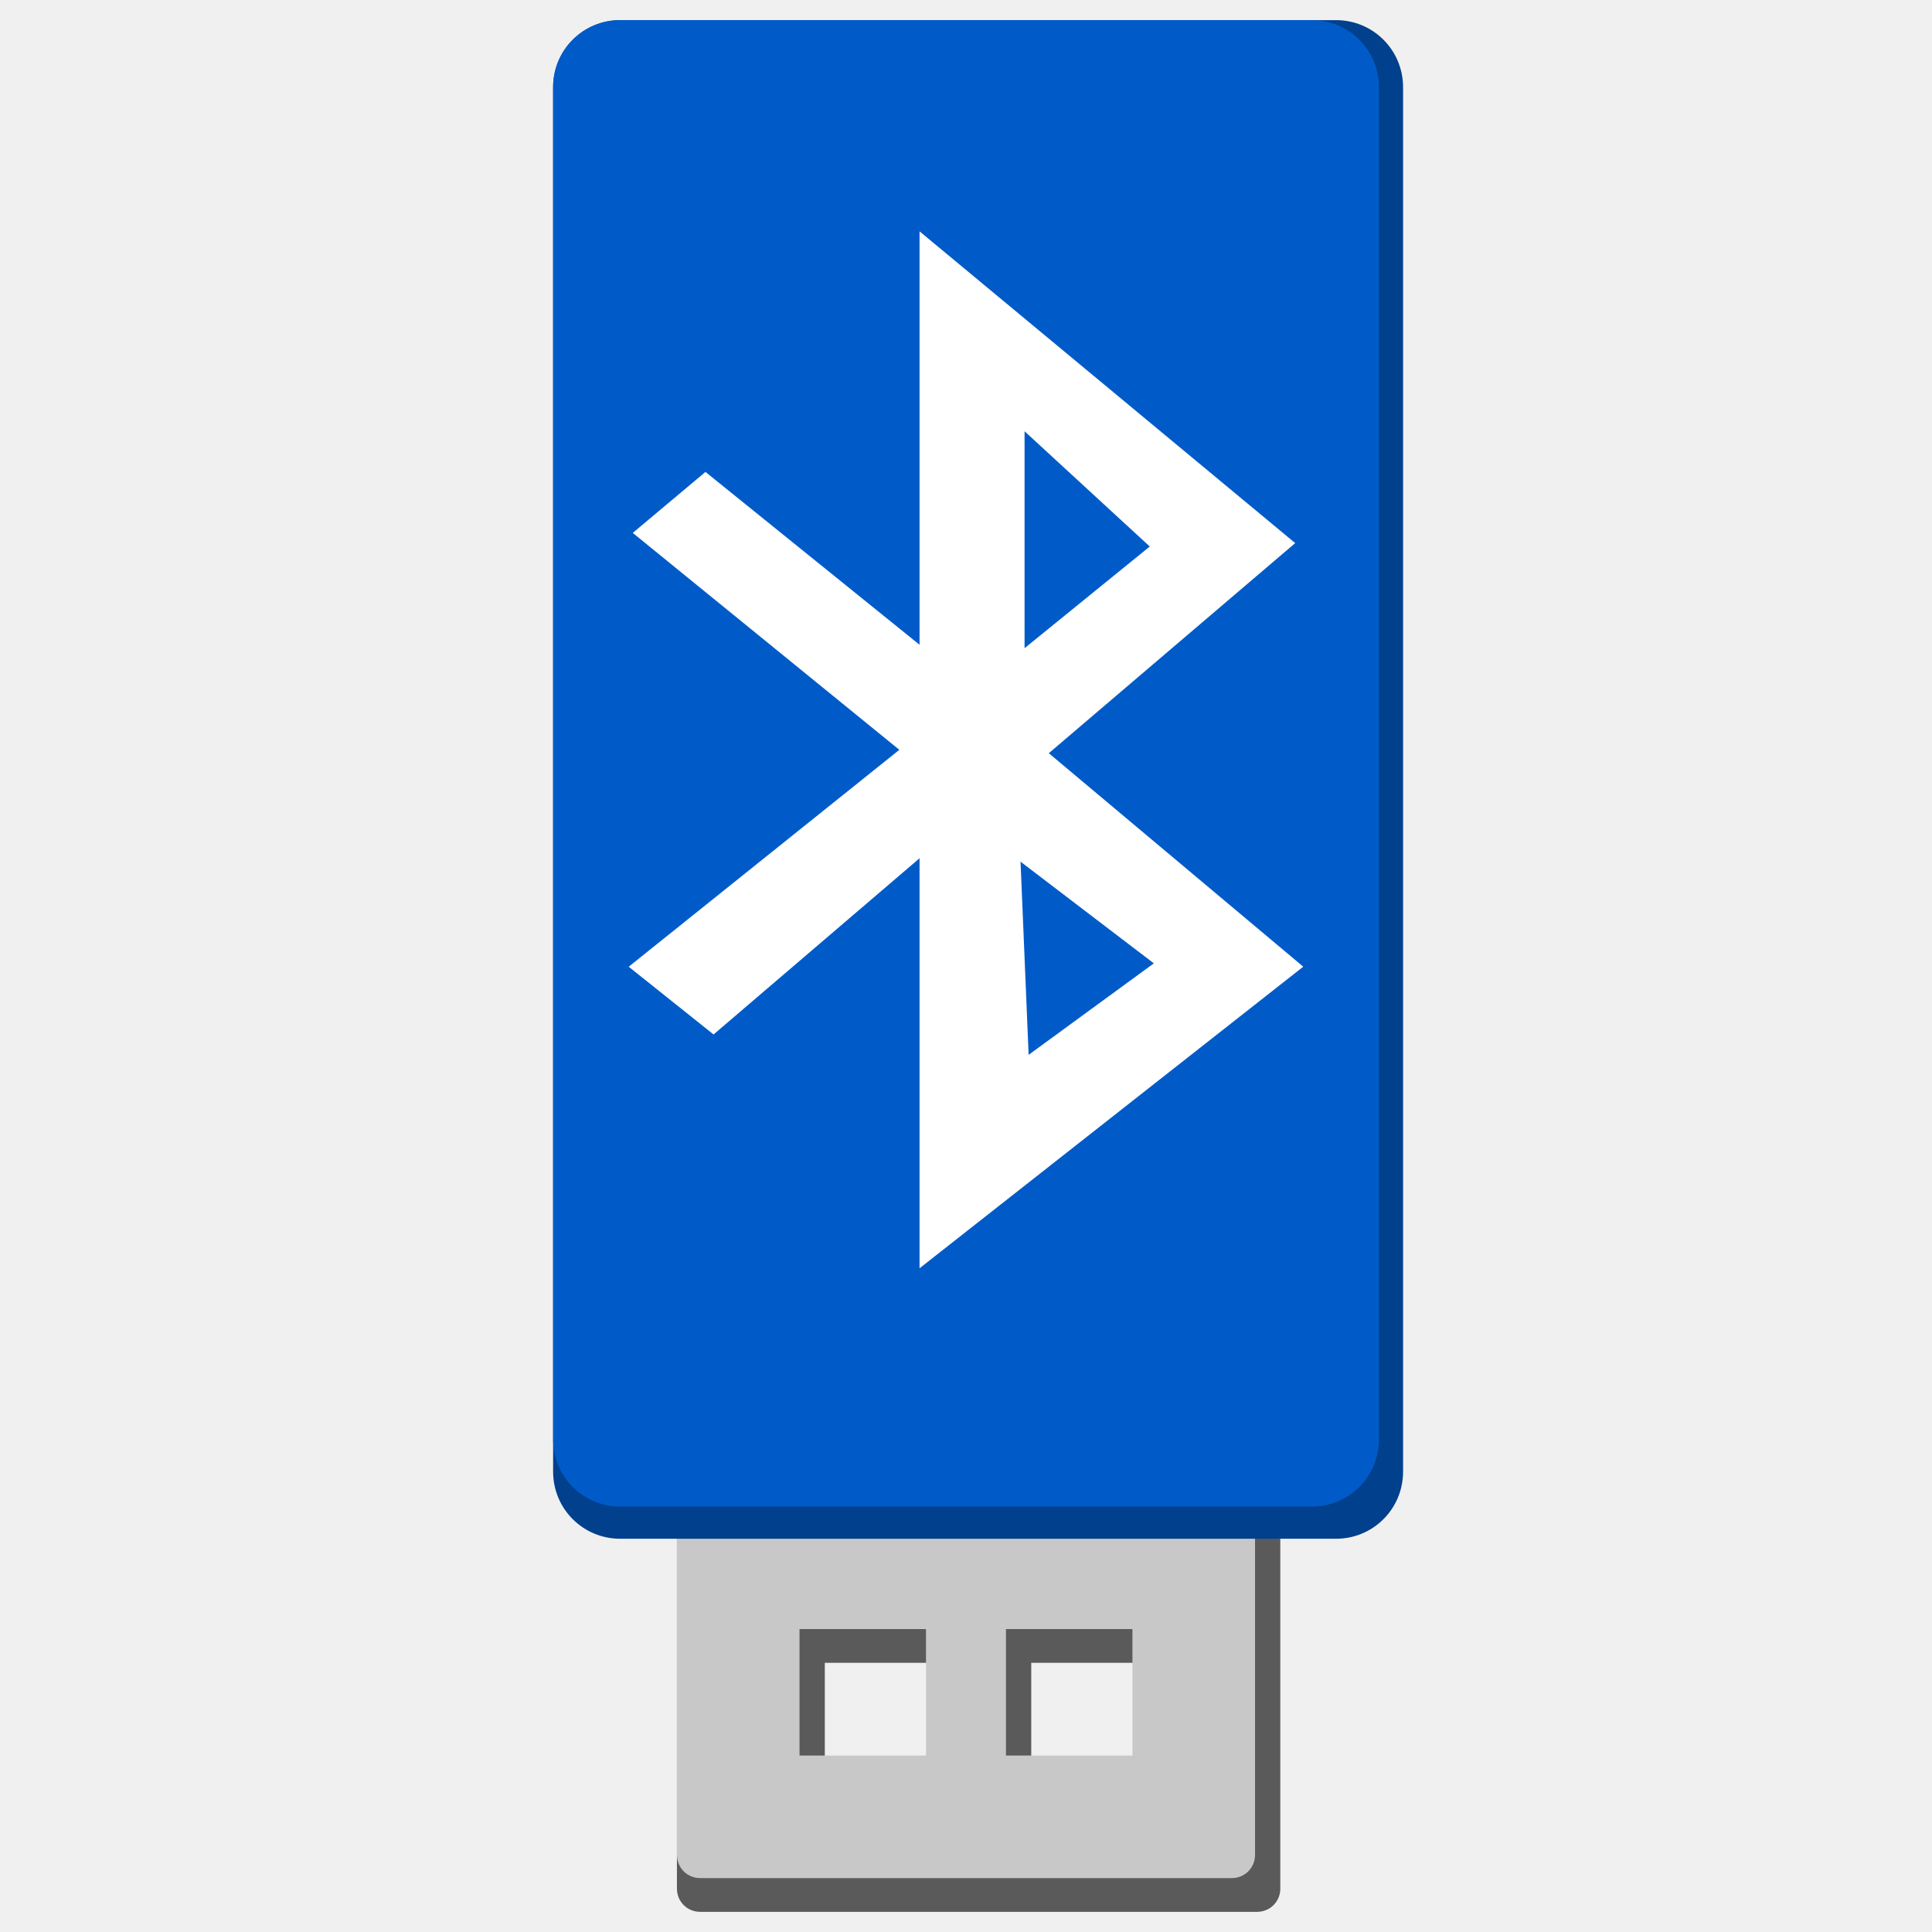
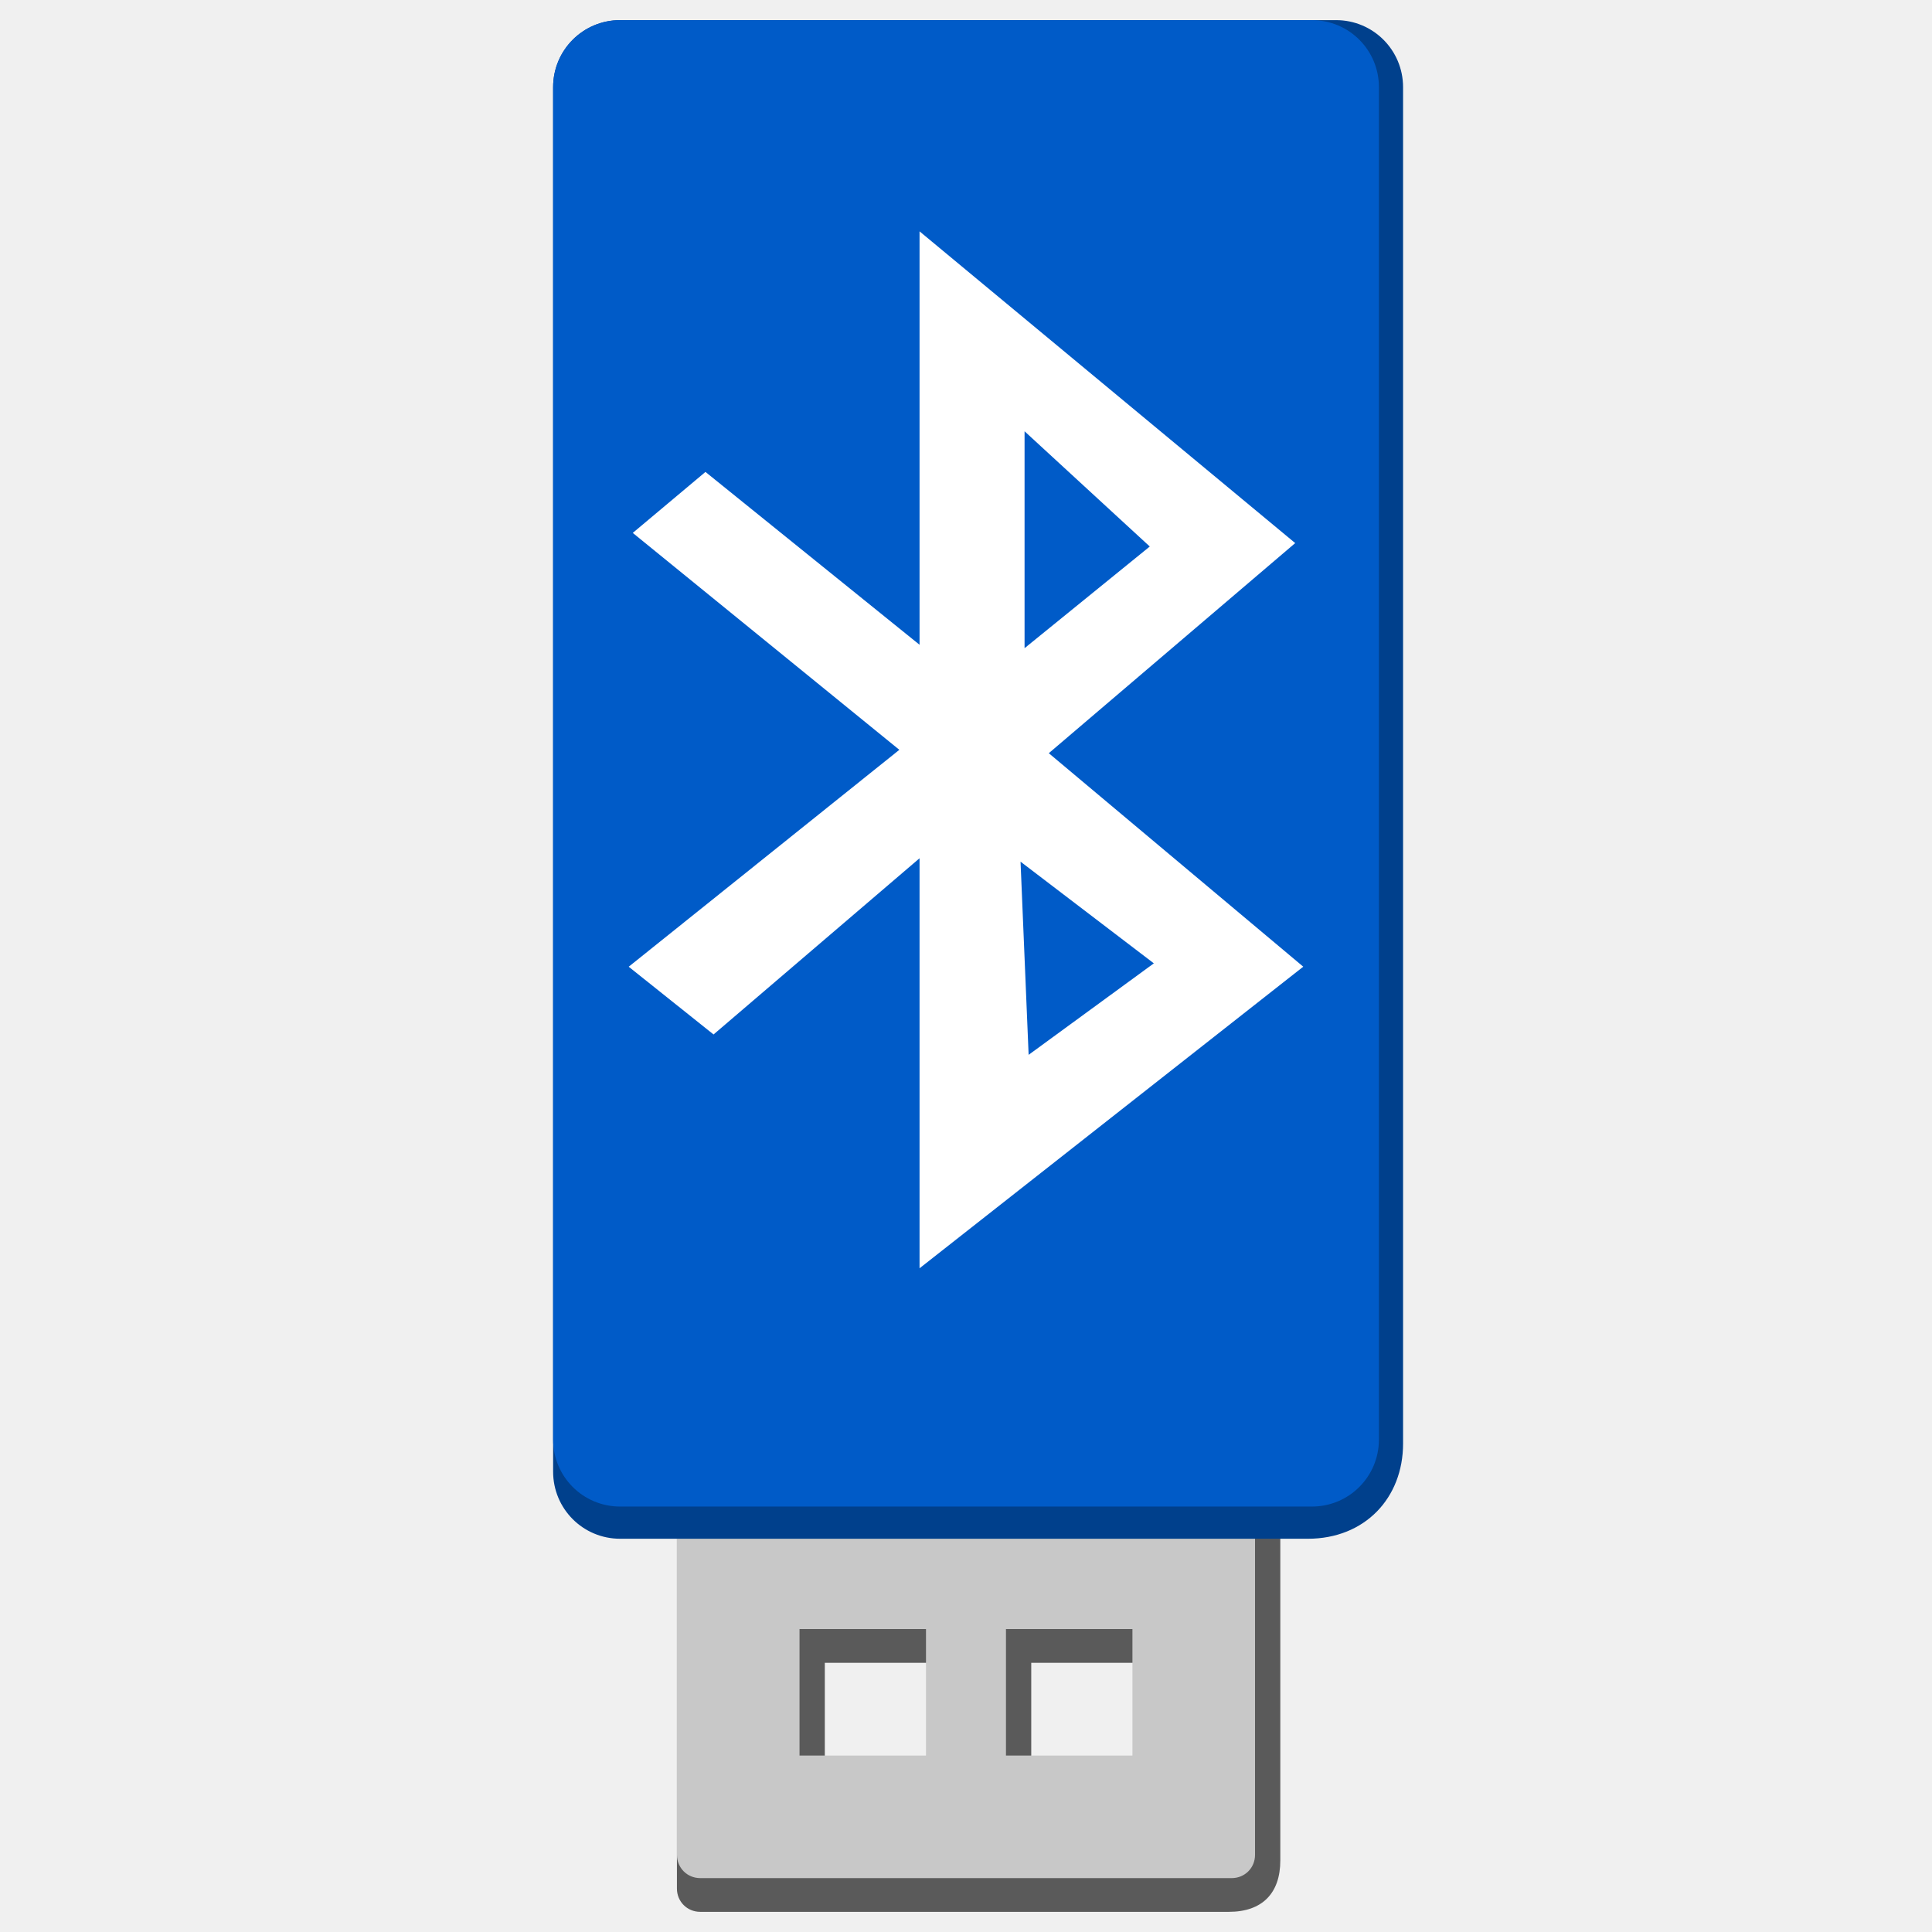
<svg xmlns="http://www.w3.org/2000/svg" width="48" version="1.1" height="48">
-   <g style="stroke:none">
-     <path style="fill:#5a5a5a" id="path4189" d="m 17.395,32.112 c -0.322,0 -0.577,0.255 -0.577,0.577 v 14.233 c 0,0.322 0.255,0.577 0.577,0.577 h 13.837 c 0.322,0 0.577,-0.255 0.577,-0.577 v -14.233 c 0,-0.322 -0.255,-0.577 -0.577,-0.577 z  m 3.097,9.2 3.142,0 0,3.142 -3.142,0 z  m 5.129,0 3.142,0 0,3.142 -3.142,0 z " />
+   <g id="g8">
+     <path style="fill:#5a5a5a" id="path4189" d="m 17.395,32.112 c -0.322,0 -0.577,0.255 -0.577,0.577 v 14.233 c 0,0.322 0.255,0.577 0.577,0.577 h 13.137 c 0.825,0 1.277,-0.46 1.277,-1.277 v -13.534 c 0,-0.322 -0.255,-0.577 -0.577,-0.577 z  m 3.097,9.2 h 3.142 v 3.142 h -3.142 z  m 5.129,0 h 3.142 v 3.142 h -3.142 z " />
    <rect width="12.31" x="17.845" y="-46.684" height="13.336" style="opacity:.715;fill:none" id="rect3458" transform="scale(1,-1)" />
    <path style="fill:#c8c8c8" id="rect3448" d="m 17.396,31.274 c -0.322,0 -0.577,0.255 -0.577,0.577 v 14.233 c 0,0.322 0.255,0.577 0.577,0.577 h 13.208 c 0.322,0 0.577,-0.255 0.577,-0.577 v -14.233 c 0,-0.322 -0.255,-0.577 -0.577,-0.577 h -13.208 z  m 2.468,9.2 3.142,0 0,3.142 -3.142,0 0,-3.142 z  m 5.129,0 3.142,0 0,3.142 -3.142,0 0,-3.142 z " />
-     <path style="fill:#00408c" id="path4146" d="m 15.409,.5 c -0.926,0 -1.667,0.745 -1.667,1.667 v 34.396 c 0,0.922 0.741,1.667 1.667,1.667 h 17.783 c 0.926,0 1.667,-0.745 1.667,-1.667 v -34.396 c 0,-0.922 -0.741,-1.667 -1.667,-1.667 z " />
+     <path style="fill:#00408c" id="path4146" d="m 15.409,0.5 c -0.926,0 -1.667,0.745 -1.667,1.667 v 34.396 c 0,0.922 0.741,1.667 1.667,1.667 H 32.492 c 1.416,0 2.367,-1.011 2.367,-2.366 V 2.167 C 34.859,1.245 34.117,0.5 33.192,0.5 Z" />
    <path style="fill:#005bc8" id="path4152" d="m 15.409,.5 c -0.926,0 -1.667,0.745 -1.667,1.667 v 33.596 c 0,0.922 0.741,1.667 1.667,1.667 h 17.183 c 0.926,0 1.667,-0.745 1.667,-1.667 v -33.596 c 0,-0.922 -0.741,-1.667 -1.667,-1.667 h -17.183 z " />
    <path style="fill:#fff;fill-rule:evenodd" id="path2311" d="m 22.846,5.748 0,10.271 -5.319,-4.294 -1.806,1.515 6.623,5.389 -6.724,5.389 2.108,1.683 5.118,-4.378 0,10.187 9.533,-7.493 -6.322,-5.304 6.122,-5.22 -9.333,-7.745 z  m 2.609,4.967 3.111,2.863 -3.111,2.526 0,-5.389 z  m -.1,10.693 3.312,2.526 -3.111,2.273 -.201,-4.799 z " />
  </g>
</svg>
